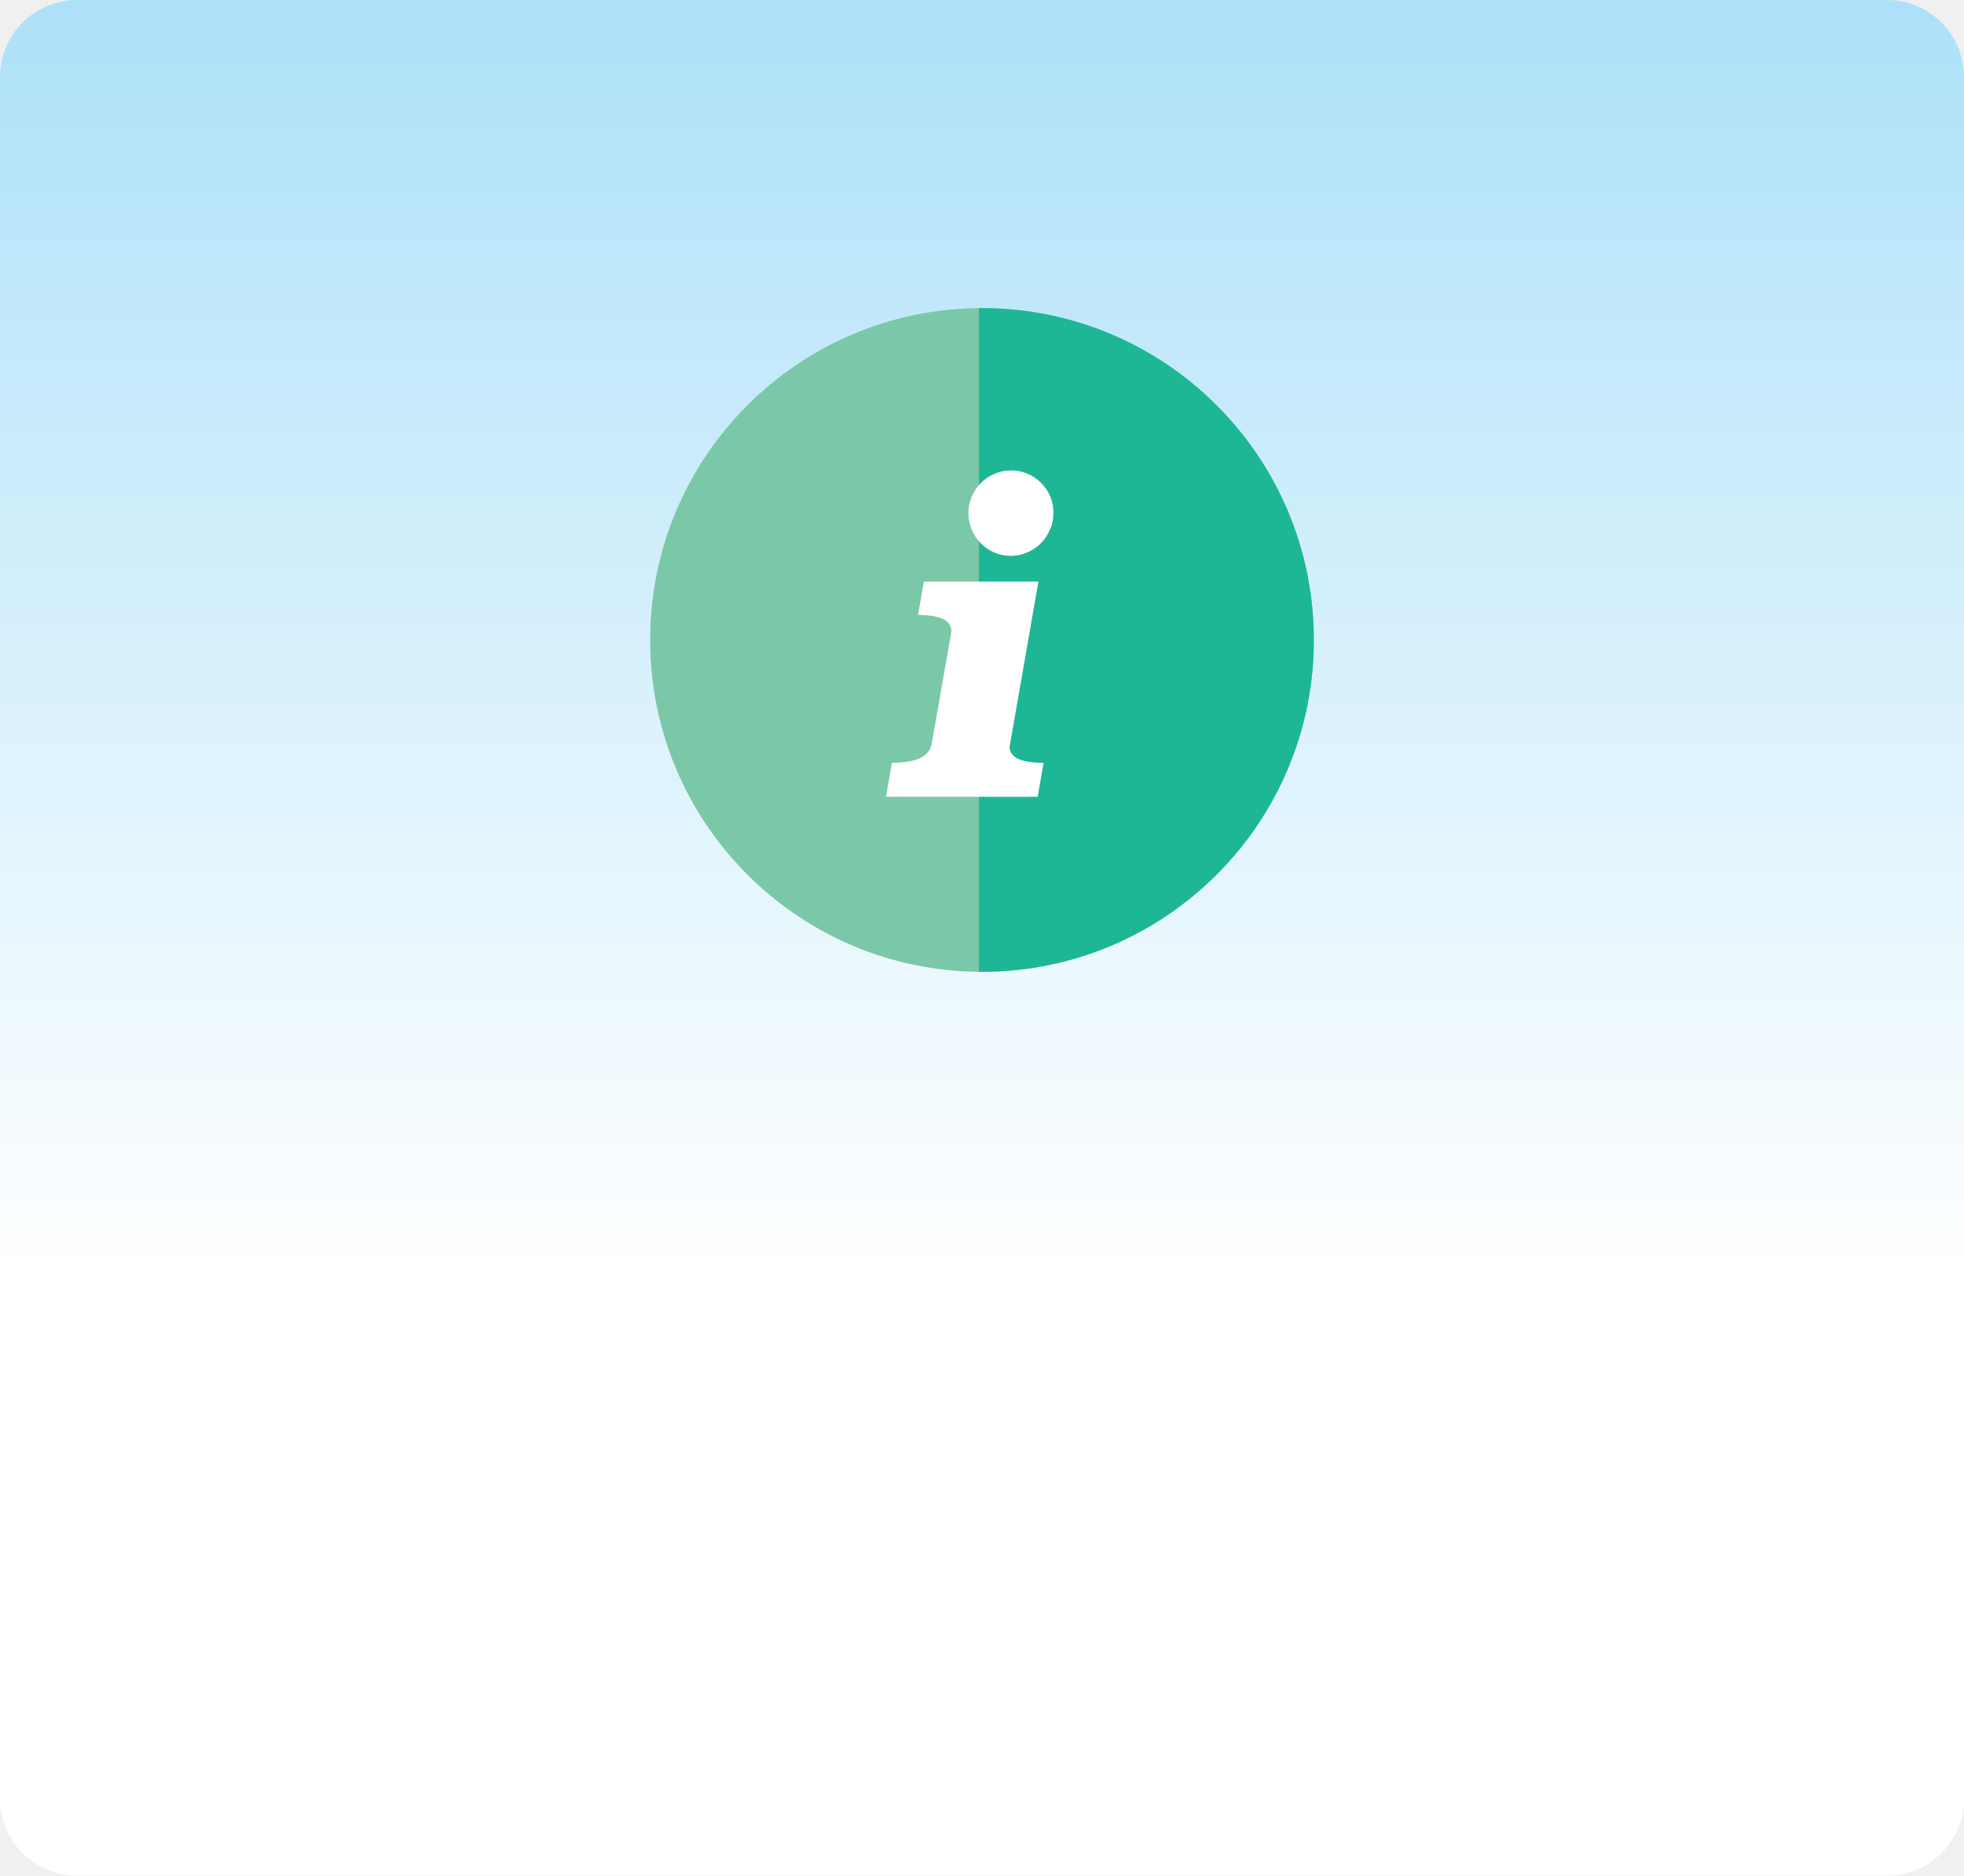
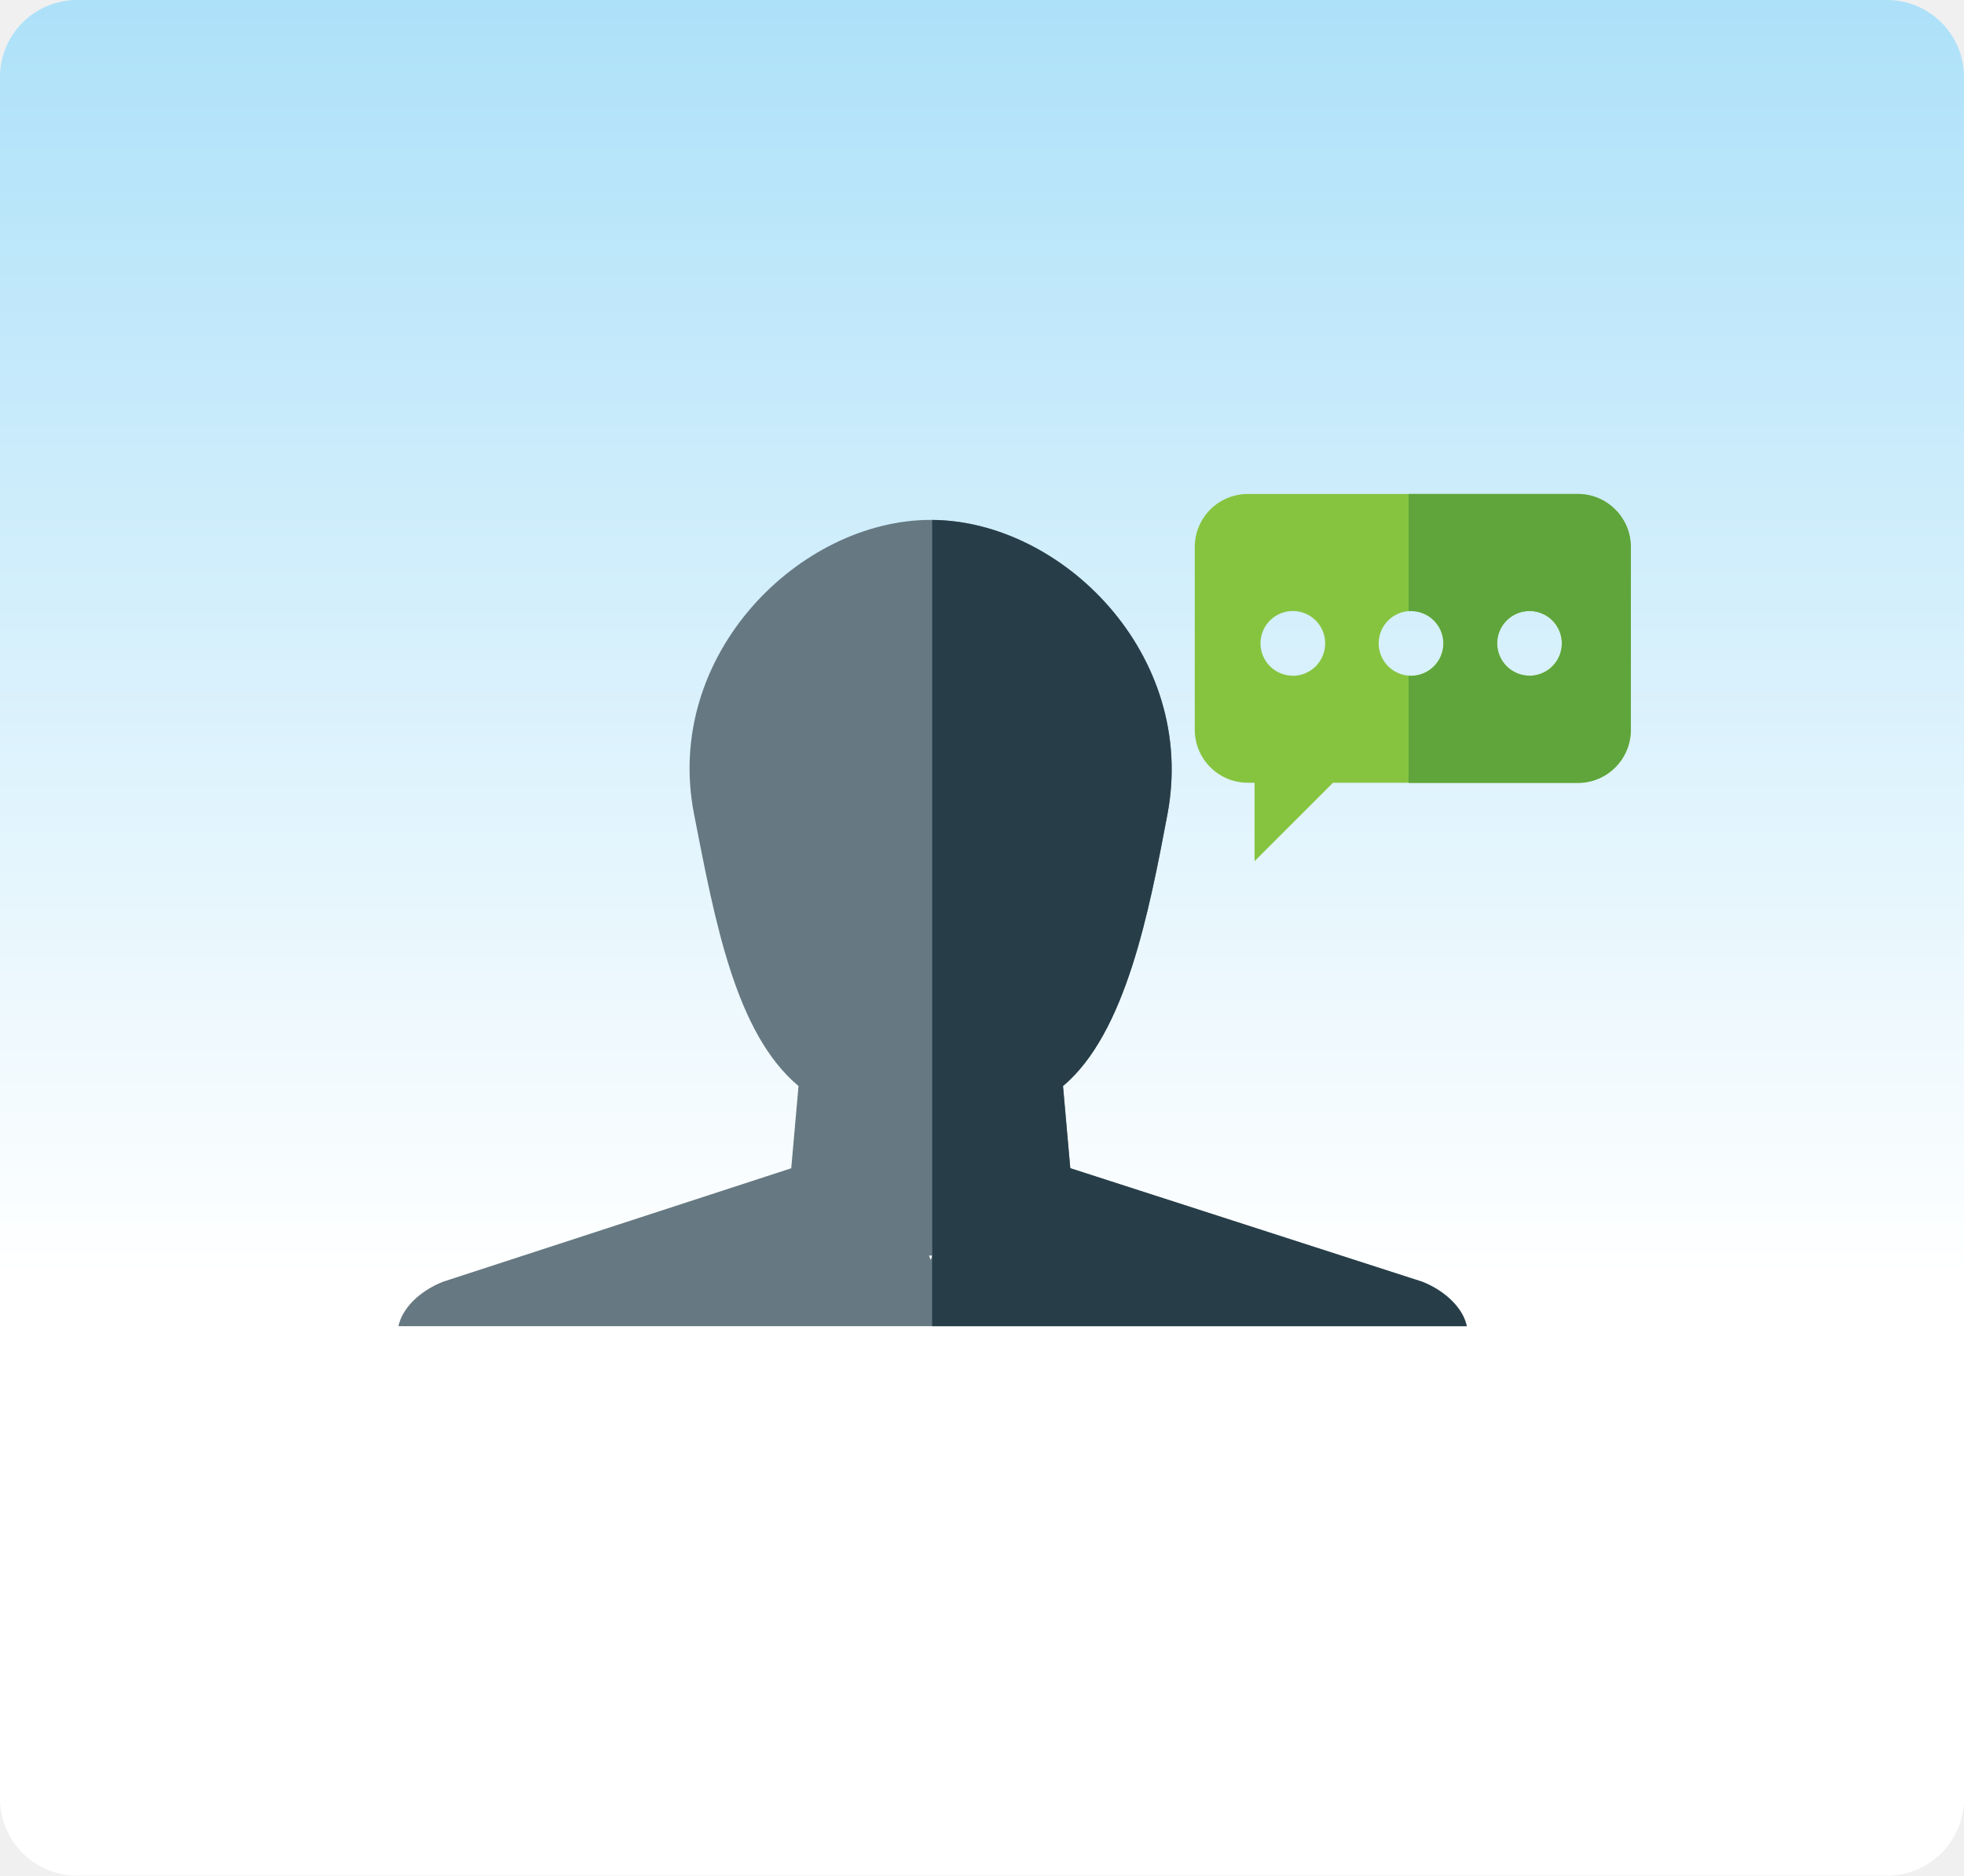
<svg xmlns="http://www.w3.org/2000/svg" id="Layer_1" data-name="Layer 1" width="289" height="276" viewBox="0 0 289 276">
  <defs>
-     <style>.cls-1{fill:url(#linear-gradient);}.cls-2{fill:#7ac8a7;}.cls-3{fill:#1eb795;}.cls-4{fill:#fff;}</style>
+     <style>.cls-1{fill:url(#linear-gradient);}.cls-2{fill:#667982;}.cls-3{fill:#273e49;}.cls-4{fill:#86c440;}.cls-5{fill:#5fa53b;}</style>
    <linearGradient id="linear-gradient" x1="144.5" y1="276" x2="144.5" gradientUnits="userSpaceOnUse">
      <stop offset="0.32" stop-color="#fff" />
      <stop offset="1" stop-color="#ade1f9" />
    </linearGradient>
  </defs>
  <rect class="cls-1" width="289" height="276" rx="11.34" ry="11.34" />
-   <circle class="cls-2" cx="144.5" cy="94.17" r="48.83" />
-   <path class="cls-3" d="M144.5,45.34h-0.45V143h0.45A48.83,48.83,0,1,0,144.5,45.34Z" />
-   <path class="cls-4" d="M148.56,109.89q0,2.36,5,2.36l-0.87,5H130.37l0.87-5q5.36,0,5.86-2.8L140,92.91q0-2.42-4.92-2.42l0.87-4.91H152.8ZM155,75.49a6.14,6.14,0,0,1-.5,2.46,6.36,6.36,0,0,1-1.34,2,6.46,6.46,0,0,1-2,1.34,5.91,5.91,0,0,1-2.43.5,6.13,6.13,0,0,1-2.46-.5A6.24,6.24,0,0,1,143,77.95a6.12,6.12,0,0,1-.5-2.46,5.9,5.9,0,0,1,.5-2.43,6.45,6.45,0,0,1,1.34-2,6.36,6.36,0,0,1,2-1.34,6.14,6.14,0,0,1,2.46-.5,5.92,5.92,0,0,1,2.43.5,6.41,6.41,0,0,1,3.3,3.3A5.92,5.92,0,0,1,155,75.49Z" />
+   <path class="cls-2" d="M209.32,188.62L157.49,171.9l-1.07-12.09c9.27-7.78,12.68-25.79,15.37-40,4.43-23.51-15.59-43.31-34.83-43.31s-39.42,19.84-34.83,43.31c3.09,15.82,6.1,32.24,15.37,40l-1.07,12.1L65.15,188.62c-3.56,1.43-6,4-6.52,6.53h157.2C215.36,192.66,212.87,190,209.32,188.62Zm-72.62-3.86h0.51l-0.25.63Z" />
+   <path class="cls-3" d="M137.16,184.76h0l0,0.1v10.29h78.67c-0.48-2.48-3-5.1-6.52-6.53L157.49,171.9l-1.07-12.09c9.27-7.78,12.68-25.79,15.37-40,4.41-23.42-15.45-43.16-34.62-43.3V184.76Z" />
+   <path class="cls-4" d="M232.18,72.69H183.61a7.8,7.8,0,0,0-7.8,7.8v26.89a7.8,7.8,0,0,0,7.8,7.8h1v11.54l11.54-11.54h36a7.8,7.8,0,0,0,7.8-7.8V80.49A7.8,7.8,0,0,0,232.18,72.69Zm-42,26.74A4.76,4.76,0,1,1,195,94.67,4.76,4.76,0,0,1,190.2,99.44Zm17.44,0a4.76,4.76,0,1,1,4.77-4.77A4.76,4.76,0,0,1,207.63,99.44Zm17.44,0a4.76,4.76,0,1,1,4.76-4.77A4.77,4.77,0,0,1,225.07,99.44Z" />
+   <path class="cls-5" d="M232.18,72.69H207.27V89.92l0.36,0a4.76,4.76,0,1,1,0,9.53l-0.36,0v15.76h24.91a7.8,7.8,0,0,0,7.8-7.8V80.49A7.8,7.8,0,0,0,232.18,72.69Zm-7.11,26.74a4.76,4.76,0,1,1,4.76-4.77A4.77,4.77,0,0,1,225.07,99.44Z" />
</svg>
